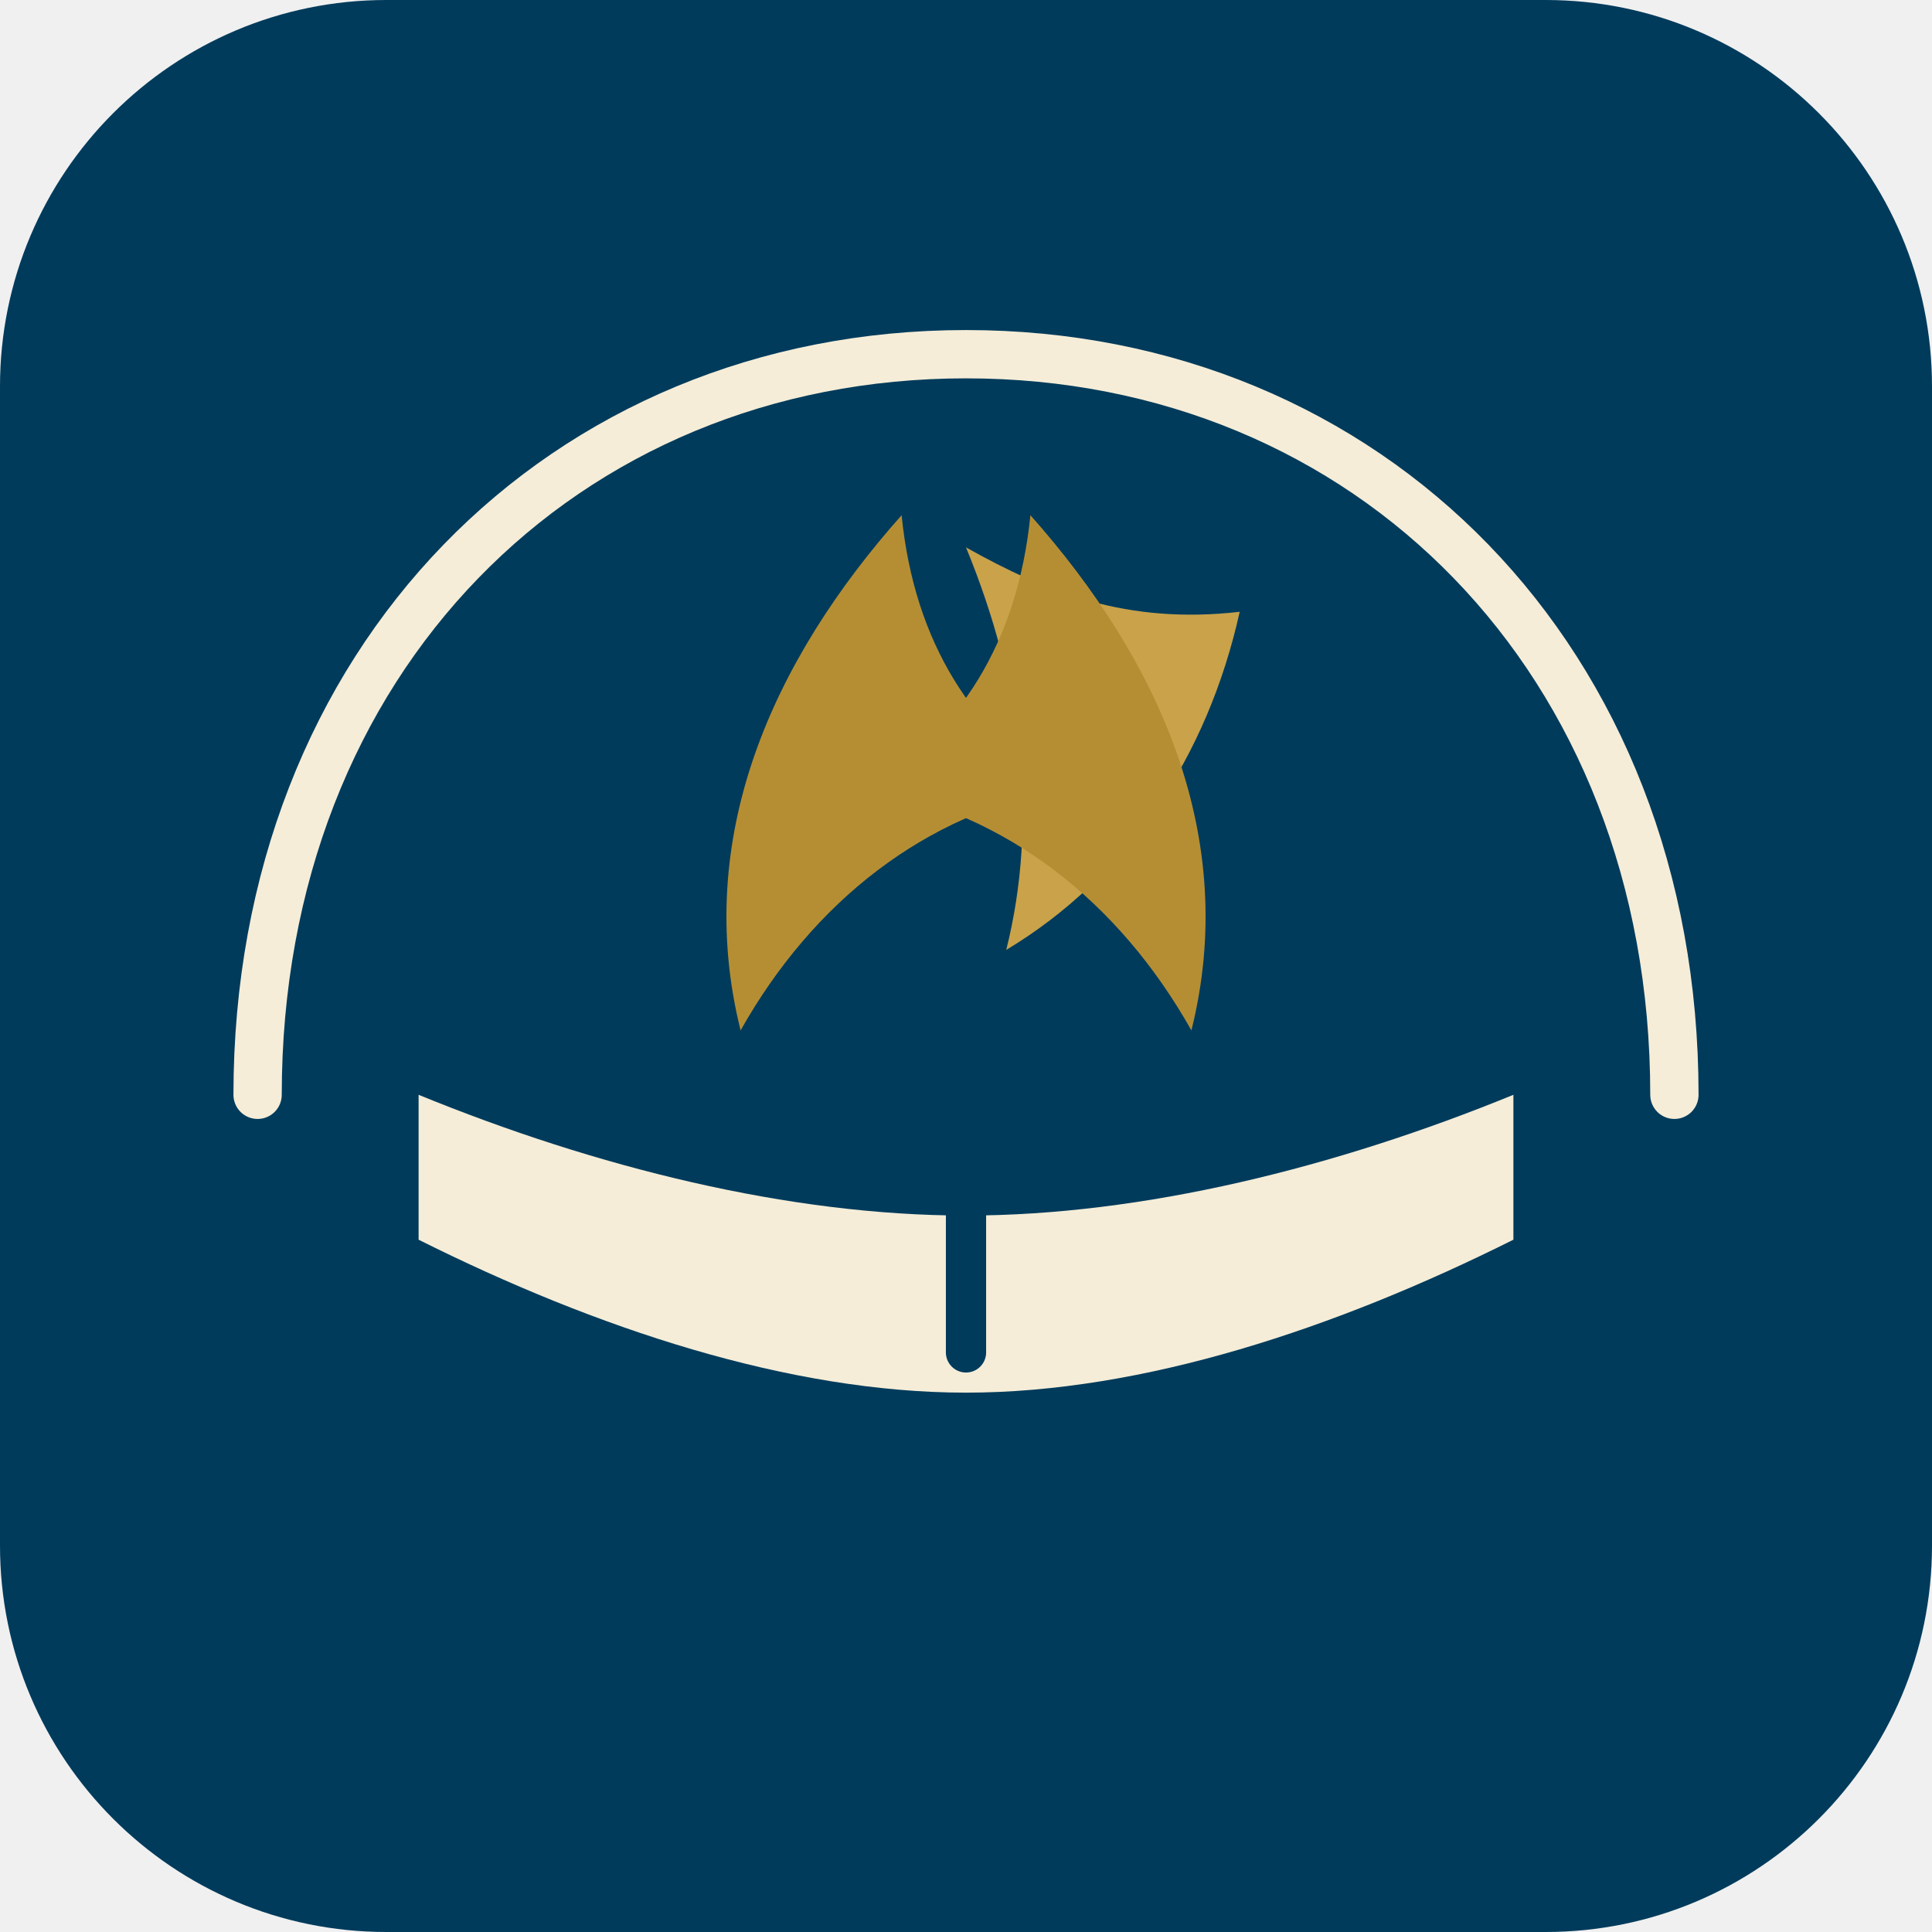
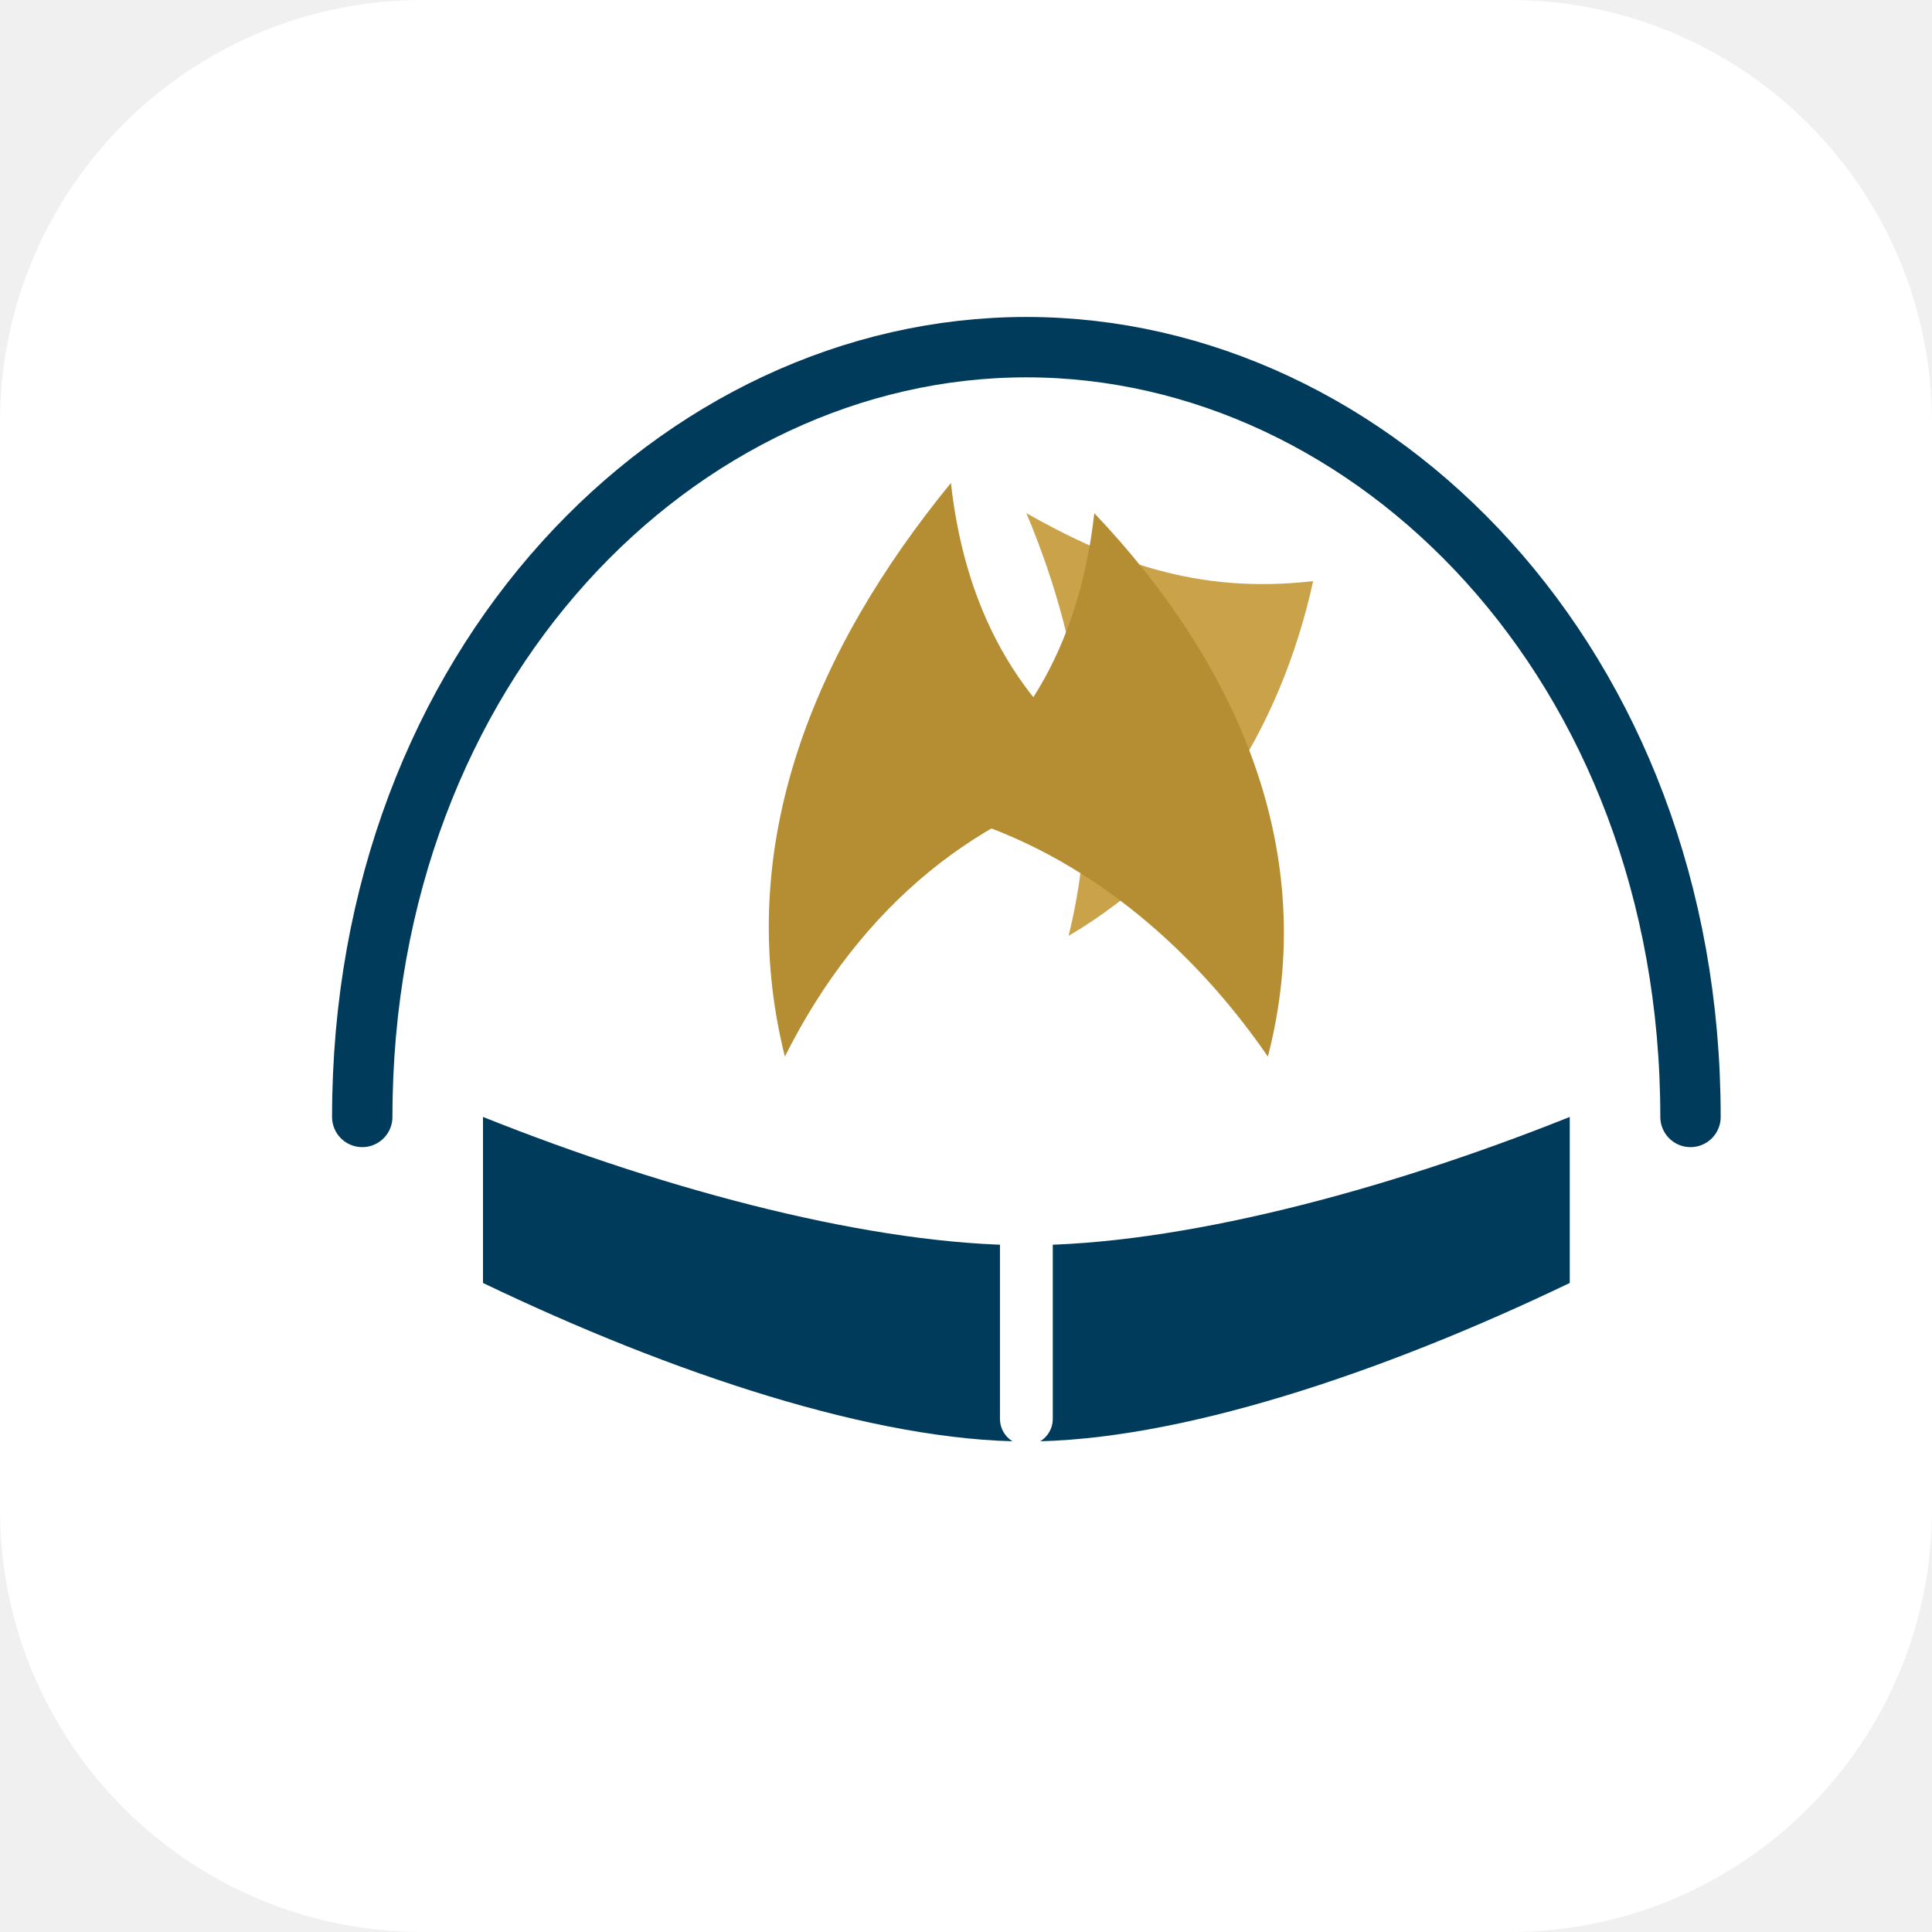
- <svg xmlns="http://www.w3.org/2000/svg" viewBox="0 0 120 120" fill="none">
-   <rect width="120" height="120" rx="24" fill="#003B5C" />
-   <g transform="translate(0 10)">
-     <path d="M16 58c0-27 19-46 44-46s44 19 44 46" stroke="#F5EDD8" stroke-width="3" stroke-linecap="round" />
-     <path d="M46 54C43 42 48 31 56 22c.8 8 4.5 13.5 10 17-8.5 1.5-15.5 7-20 15z" fill="#B58E33" />
-     <path d="M60 24c3.5 8.5 4.5 17 2.5 25 7.5-4.5 12.5-12 14.5-21-7 .8-12-1.2-17-4z" fill="#C9A24A" />
-     <path d="M74 54c3-12-2-23-10-32-.8 8-4.5 13.5-10 17 8.5 1.5 15.5 7 20 15z" fill="#B58E33" />
-     <path d="M26 58c11 4.5 23 7.5 34 7.5S83 62.5 94 58v9c-11 5.5-23 9.5-34 9.5S37 72.5 26 67v-9z" fill="#F5EDD8" />
-     <path d="M60 50v24" stroke="#003B5C" stroke-width="2.5" stroke-linecap="round" />
+ <svg xmlns="http://www.w3.org/2000/svg" viewBox="0 0 128 128" fill="none">
+   <rect width="128" height="128" rx="28" fill="#FFFFFF" />
+   <g transform="translate(4 8)">
+     <path d="M20 66c0-30 21-51 44-51s44 21 44 51" stroke="#003B5C" stroke-width="4" stroke-linecap="round" />
+     <path d="M48 62C44.5 48 50 35 59 24c1 9 5 15.5 11.5 19.5C61 45.5 53 52 48 62z" fill="#B58E33" />
+     <path d="M64 26c4 9.5 5 19 2.8 28 8.5-5 14-13.5 16.2-23.5-7.8.9-13.5-1.4-19-4.5z" fill="#C9A24A" />
+     <path d="M80 62c3.5-13.5-2-26-11.5-36-1 9-5 15.5-11.5 19.5C66.5 47.5 74.5 54 80 62z" fill="#B58E33" />
+     <path d="M28 66c12.5 5 26 8.5 36 8.5S87.5 71 100 66v11c-12.5 6-26 10.5-36 10.5S40.5 83 28 77V66z" fill="#003B5C" />
+     <path d="M64 56v30" stroke="#FFFFFF" stroke-width="3.5" stroke-linecap="round" />
+     <path d="M56 70h16" stroke="#FFFFFF" stroke-width="3.5" stroke-linecap="round" />
  </g>
</svg>
